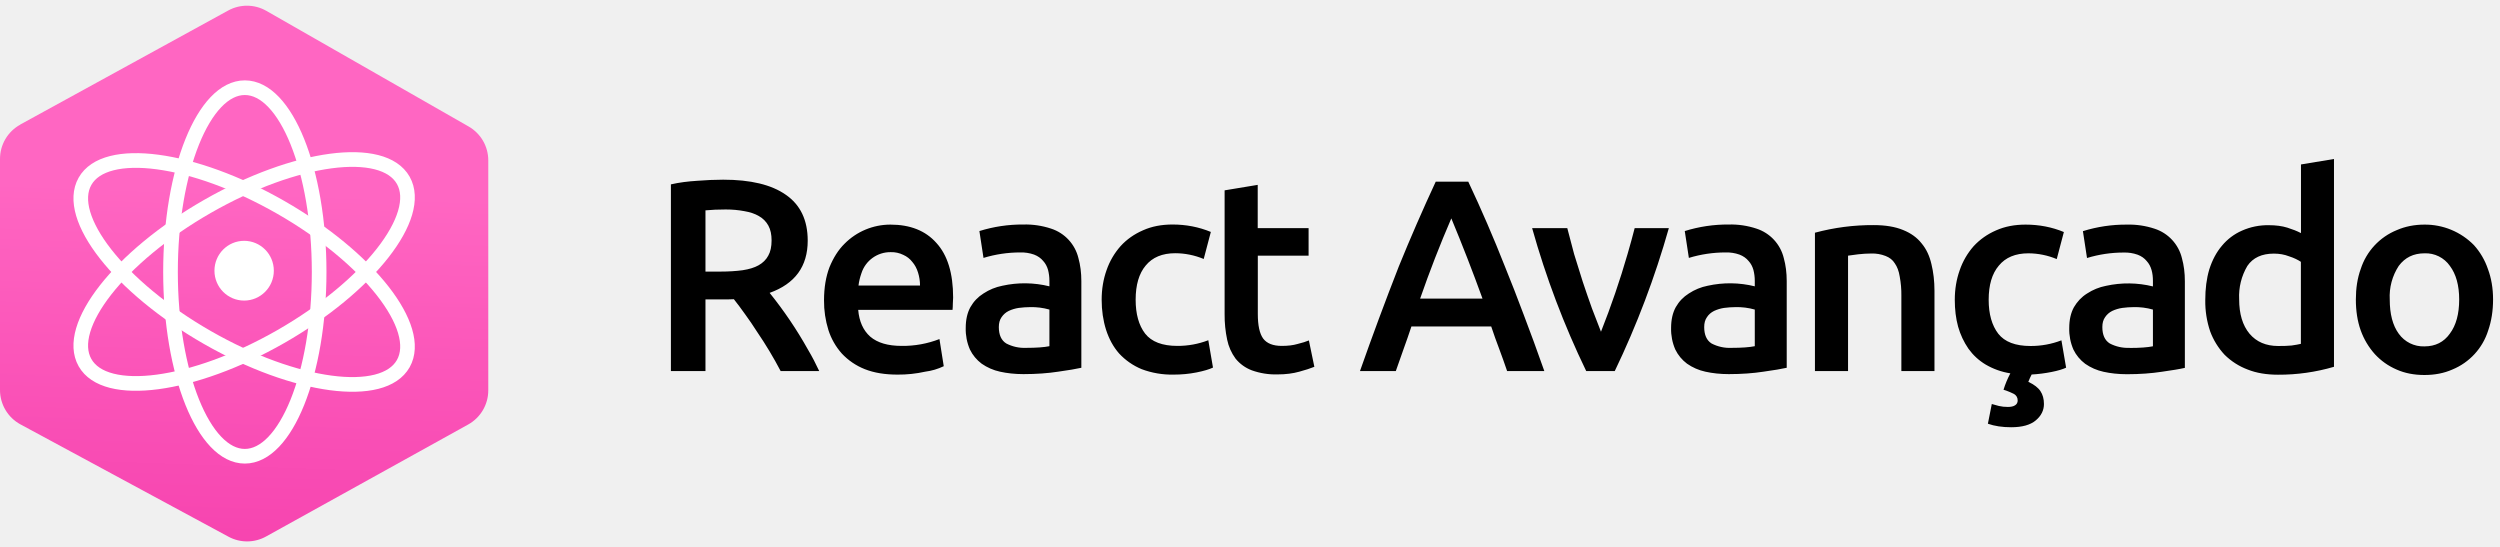
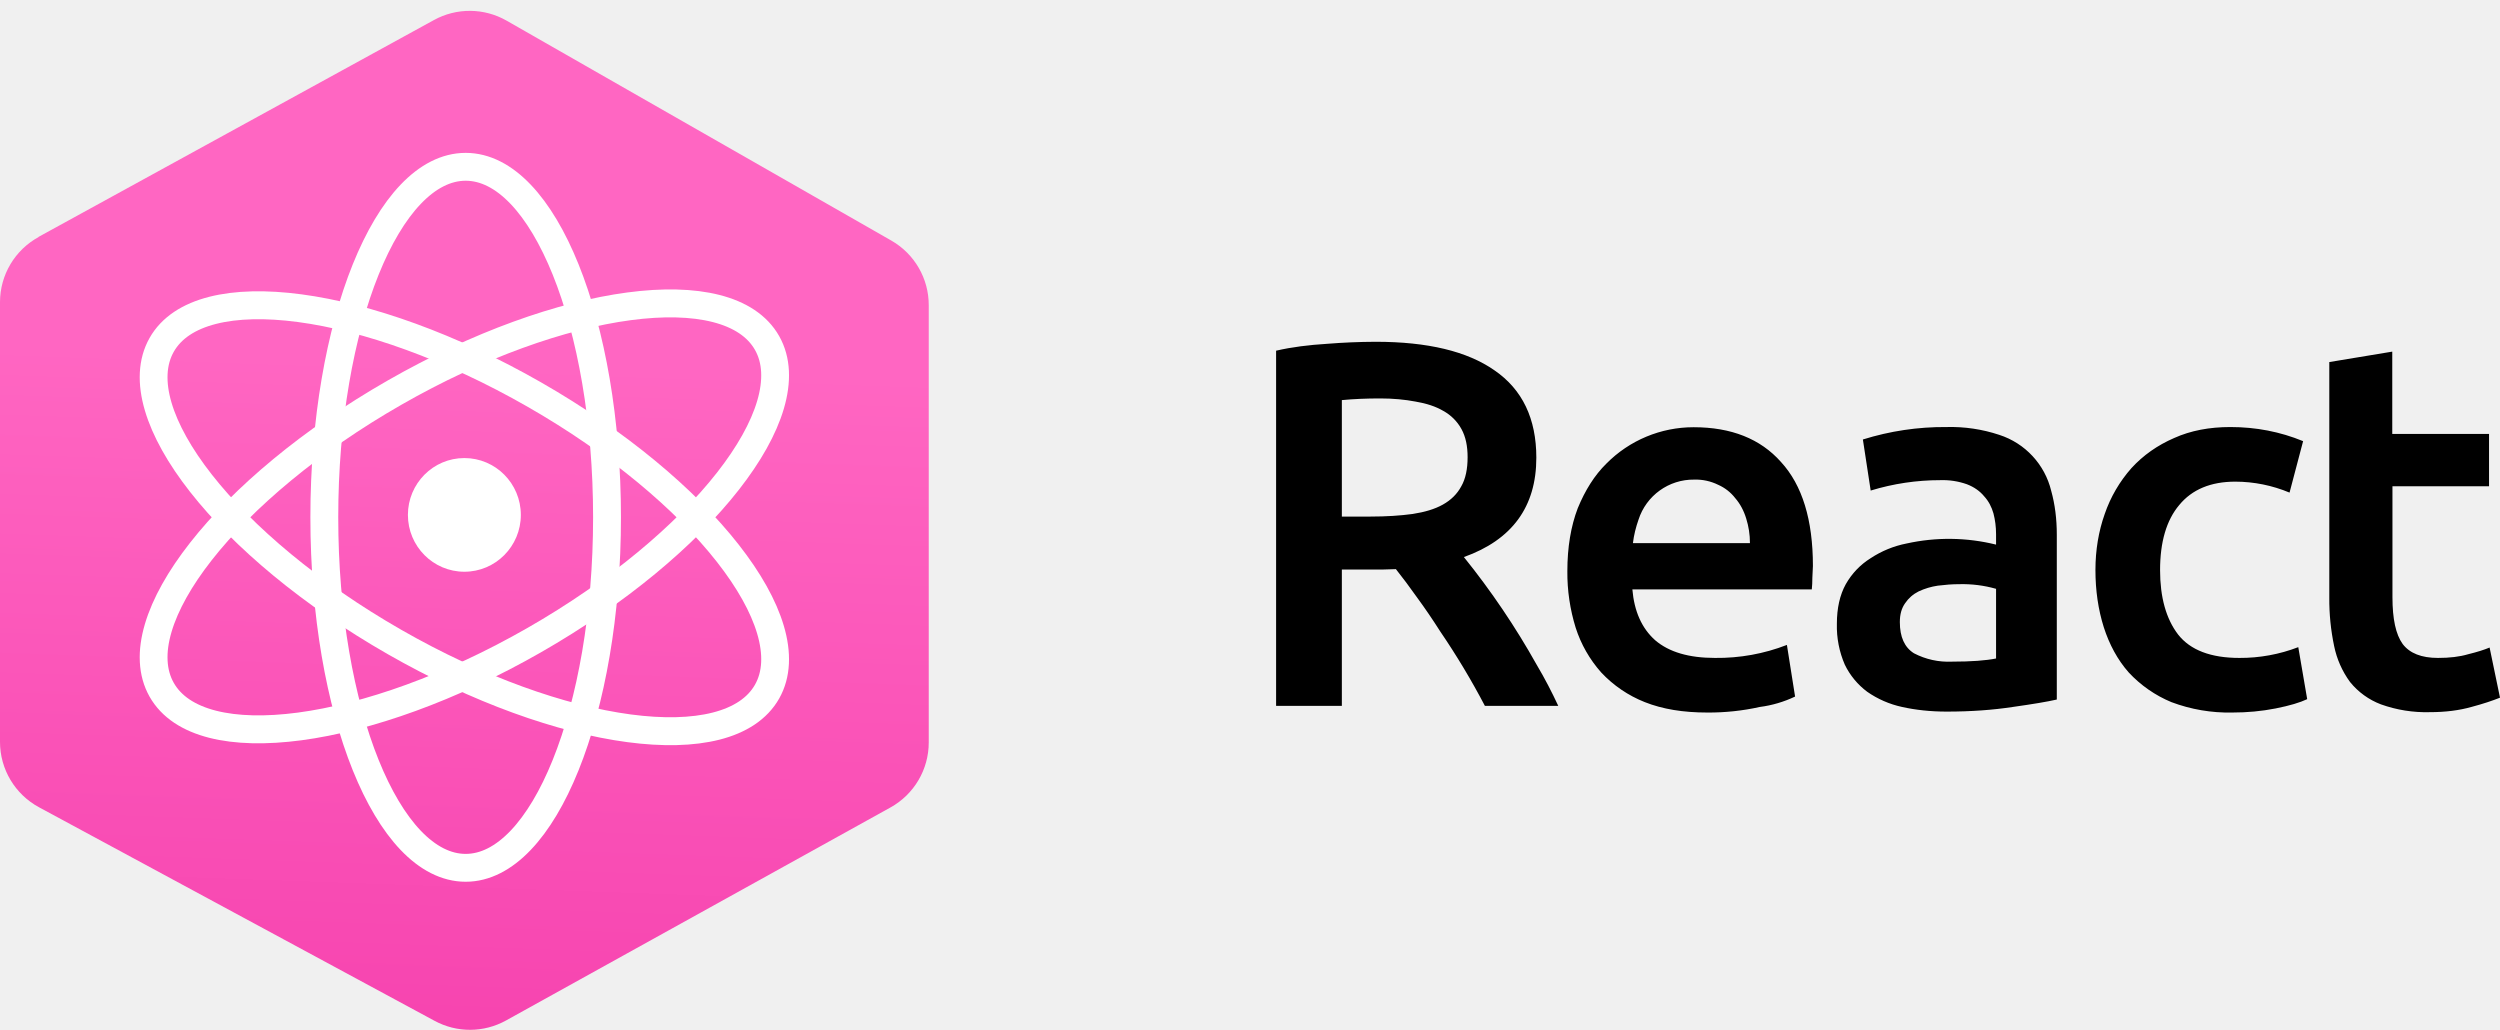
- <svg xmlns="http://www.w3.org/2000/svg" fill="none" viewBox="0 0 256 56">
-   <path d="M2.08 12.75L23.36 1.08a4 4 0 013.91.03L48 12.96A4 4 0 0150 16.43v23.54a4 4 0 01-2.06 3.5l-20.7 11.47a4 4 0 01-3.84.02L2.1 43.46A4 4 0 010 39.94V16.26a4 4 0 012.08-3.5z" fill="url(#paint0_linear)" />
-   <ellipse rx="7.65" ry="18.78" transform="matrix(-.49197 .87061 .8678 .49693 25 27.9)" stroke="#fff" stroke-width="1.5" />
-   <ellipse rx="7.65" ry="18.78" transform="matrix(-.49197 -.87061 .8678 -.49693 25 27.8)" stroke="#fff" stroke-width="1.5" />
-   <ellipse cx="25.07" cy="27.85" rx="7.61" ry="18.87" transform="rotate(180 25.07 27.85)" stroke="#fff" stroke-width="1.5" />
-   <ellipse cx="25.01" cy="27.73" rx="3.06" ry="3.04" transform="rotate(-90 25 27.73)" fill="#fff" />
-   <path d="M74.06 18.4c2.8 0 4.93.51 6.4 1.54 1.5 1.03 2.25 2.6 2.25 4.7 0 2.64-1.3 4.42-3.9 5.35a41.65 41.65 0 013.92 5.8c.44.74.82 1.48 1.16 2.21h-3.95a40.42 40.42 0 00-2.4-4c-.42-.66-.83-1.26-1.24-1.82-.41-.58-.8-1.1-1.15-1.54l-.67.02h-2.24V38H68.7V18.88c.86-.2 1.77-.31 2.74-.37a34.3 34.3 0 012.6-.11zm.25 3.05c-.75 0-1.44.03-2.07.09v6.27h1.54c.86 0 1.61-.05 2.27-.14.65-.1 1.19-.26 1.62-.5.45-.25.78-.58 1-.99.23-.4.34-.93.34-1.56 0-.6-.1-1.1-.33-1.52a2.47 2.47 0 00-.98-.98c-.41-.24-.9-.4-1.49-.5-.58-.11-1.21-.17-1.9-.17zm10.07 9.3c0-1.29.19-2.42.56-3.39.4-.97.9-1.77 1.54-2.4a6.6 6.6 0 014.7-1.96c2.02 0 3.59.62 4.7 1.87 1.15 1.25 1.72 3.12 1.72 5.6l-.03.64c0 .23-.01.43-.03.62h-9.66c.1 1.17.5 2.09 1.23 2.74.75.64 1.82.95 3.22.95a10.35 10.35 0 003.87-.7l.44 2.78a6.26 6.26 0 01-1.9.56 12.6 12.6 0 01-2.83.3c-1.29 0-2.4-.18-3.36-.56a6.48 6.48 0 01-2.35-1.6 6.7 6.7 0 01-1.37-2.4 9.97 9.97 0 01-.45-3.05zm9.83-1.51c0-.47-.07-.9-.2-1.32-.13-.43-.33-.8-.59-1.1a2.37 2.37 0 00-.92-.72 2.73 2.73 0 00-1.29-.28 3.11 3.11 0 00-3 2.16c-.14.4-.25.83-.3 1.26h6.3zm10.87 6.38c1.05 0 1.84-.06 2.38-.17V31.7a6.63 6.63 0 00-1.99-.25c-.37 0-.75.03-1.15.08a3.7 3.7 0 00-1.03.31c-.3.15-.54.36-.73.64-.19.27-.28.6-.28 1.01 0 .8.25 1.36.76 1.68a4 4 0 002.04.45zm-.28-12.63a8.3 8.3 0 012.83.42 4.21 4.21 0 012.8 3.02c.2.72.3 1.5.3 2.36v8.87c-.52.12-1.31.25-2.37.4-1.05.16-2.23.25-3.56.25-.88 0-1.68-.09-2.4-.25a5.2 5.2 0 01-1.88-.82 4 4 0 01-1.2-1.45 5.2 5.2 0 01-.43-2.21c0-.84.16-1.55.48-2.13.33-.58.78-1.05 1.34-1.4a5.4 5.4 0 011.93-.79 10.55 10.55 0 014.82.06v-.56c0-.4-.05-.77-.14-1.12-.1-.35-.26-.66-.5-.92-.23-.28-.54-.5-.93-.65a3.89 3.89 0 00-1.43-.22 12.8 12.8 0 00-3.75.56l-.42-2.75a14.7 14.7 0 014.5-.67zm8.01 7.7c0-1.08.17-2.09.5-3.02a7.3 7.3 0 011.44-2.47c.63-.69 1.4-1.23 2.3-1.62.89-.4 1.9-.59 3.02-.59 1.38 0 2.68.25 3.92.76l-.73 2.77a7.6 7.6 0 00-2.92-.59c-1.32 0-2.33.42-3.02 1.26-.69.82-1.03 1.99-1.03 3.5 0 1.46.32 2.62.97 3.47.66.84 1.76 1.26 3.3 1.26a8.7 8.7 0 003.17-.58l.48 2.8c-.38.18-.94.35-1.7.5-.76.15-1.53.22-2.33.22a8.79 8.79 0 01-3.28-.56 6.58 6.58 0 01-2.3-1.6c-.6-.68-1.04-1.5-1.34-2.43-.3-.95-.45-1.98-.45-3.08zm12.6-11.2l3.38-.56v4.43H134v2.82h-5.2v5.97c0 1.17.18 2.01.55 2.52.38.5 1.01.75 1.9.75.62 0 1.16-.06 1.63-.2.49-.12.87-.24 1.15-.36l.56 2.7c-.4.16-.9.33-1.54.5-.64.18-1.38.28-2.24.28a7.2 7.2 0 01-2.63-.42 3.92 3.92 0 01-1.66-1.2 4.94 4.94 0 01-.86-1.94 12.2 12.2 0 01-.26-2.6V19.49zM154.33 38c-.26-.77-.53-1.52-.81-2.27-.28-.74-.56-1.51-.82-2.3h-8.17a83.8 83.8 0 01-.81 2.33l-.79 2.24h-3.67a333.28 333.28 0 013.98-10.72 195.8 195.8 0 013.78-8.68h3.33a144.25 144.25 0 013.75 8.68c.64 1.56 1.28 3.23 1.94 4.98.67 1.75 1.37 3.67 2.1 5.74h-3.81zm-5.71-15.65a120.1 120.1 0 00-3.2 8.23h6.39a187.52 187.52 0 00-3.2-8.23zM162.43 38a88.45 88.45 0 01-5.54-14.64h3.6l.7 2.66.88 2.82c.31.94.63 1.85.95 2.75l.92 2.38a87.54 87.54 0 002.72-7.95c.28-.96.52-1.84.73-2.66h3.5A91.1 91.1 0 01165.35 38h-2.92zm14.88-2.38c1.04 0 1.84-.06 2.38-.17V31.7a6.63 6.63 0 00-1.99-.25c-.37 0-.75.03-1.15.08a3.7 3.7 0 00-1.03.31c-.3.15-.55.36-.73.64-.19.27-.28.6-.28 1.01 0 .8.25 1.36.75 1.68a4 4 0 002.05.45zm-.28-12.63a8.3 8.3 0 012.83.42 4.21 4.21 0 012.8 3.02c.2.72.3 1.5.3 2.36v8.87c-.52.12-1.31.25-2.38.4-1.04.16-2.23.25-3.55.25-.88 0-1.68-.09-2.4-.25a5.2 5.2 0 01-1.88-.82 4 4 0 01-1.2-1.45 5.2 5.2 0 01-.43-2.21c0-.84.16-1.55.48-2.13.33-.58.78-1.05 1.34-1.4a5.4 5.4 0 011.93-.79 10.55 10.55 0 014.82.06v-.56c0-.4-.05-.77-.14-1.12-.1-.35-.26-.66-.5-.92-.23-.28-.54-.5-.93-.65a3.89 3.89 0 00-1.43-.22 12.8 12.8 0 00-3.75.56l-.42-2.75a14.7 14.7 0 014.5-.67zm8.82.84a22.64 22.64 0 016.02-.78c1.2 0 2.2.17 3 .5.8.32 1.44.78 1.9 1.37.49.58.82 1.3 1.01 2.13.2.82.31 1.73.31 2.72V38h-3.39v-7.7a10 10 0 00-.17-1.99c-.09-.56-.26-1-.5-1.34-.22-.36-.54-.6-.95-.76a3.7 3.7 0 00-1.46-.25c-.43 0-.88.03-1.34.08l-1.04.14V38h-3.39V23.83zM207.7 39.1c.6.28 1.01.6 1.24.95.24.36.36.8.36 1.32 0 .65-.28 1.21-.84 1.68-.56.47-1.4.7-2.52.7-.9 0-1.7-.12-2.38-.36l.4-2.02.72.2c.3.07.6.1.92.1.32 0 .56-.05.73-.16a.55.55 0 00.28-.5c0-.3-.13-.53-.4-.68a7.14 7.14 0 00-.77-.33l-.28-.09a9.54 9.54 0 01.7-1.68 7.19 7.19 0 01-2.53-.9 5.87 5.87 0 01-1.76-1.62 7.66 7.66 0 01-1.06-2.26c-.23-.84-.34-1.76-.34-2.75 0-1.08.17-2.09.5-3.02a7.3 7.3 0 011.43-2.47c.64-.69 1.4-1.23 2.3-1.62.9-.4 1.9-.59 3.02-.59 1.38 0 2.7.25 3.92.76l-.73 2.77a7.6 7.6 0 00-2.9-.59c-1.33 0-2.34.42-3.03 1.26-.7.82-1.04 1.99-1.04 3.5 0 1.46.33 2.62.98 3.47.66.84 1.76 1.26 3.3 1.26a8.7 8.7 0 003.17-.58l.48 2.8c-.34.16-.83.31-1.49.44-.65.13-1.33.22-2.04.26a7.65 7.65 0 00-.34.75zm10.38-3.47c1.05 0 1.84-.06 2.38-.17V31.7a6.63 6.63 0 00-1.99-.25c-.37 0-.75.03-1.14.08a3.7 3.7 0 00-1.04.31c-.3.15-.54.36-.73.64-.19.27-.28.6-.28 1.01 0 .8.25 1.36.76 1.68a4 4 0 002.04.45zm-.28-12.63a8.3 8.3 0 012.83.42 4.21 4.21 0 012.8 3.02c.2.72.3 1.5.3 2.36v8.87c-.51.12-1.3.25-2.37.4-1.05.16-2.23.25-3.56.25-.88 0-1.68-.09-2.4-.25a5.2 5.2 0 01-1.88-.82 4 4 0 01-1.2-1.45 5.2 5.2 0 01-.43-2.21c0-.84.16-1.55.48-2.13.34-.58.78-1.05 1.34-1.4a5.4 5.4 0 011.94-.79 10.55 10.55 0 014.81.06v-.56c0-.4-.04-.77-.14-1.12-.1-.35-.26-.66-.5-.92-.23-.28-.53-.5-.93-.65a3.89 3.89 0 00-1.42-.22 12.8 12.8 0 00-3.76.56l-.42-2.75a14.7 14.7 0 014.5-.67zm11.49 7.65c0 1.49.35 2.67 1.06 3.52.71.84 1.69 1.26 2.94 1.26.54 0 1-.01 1.37-.05.4-.06.71-.11.95-.17v-8.4c-.3-.2-.7-.4-1.2-.56-.49-.19-1-.28-1.57-.28-1.23 0-2.14.42-2.71 1.26a6.09 6.09 0 00-.84 3.42zm9.71 6.91a20.01 20.01 0 01-5.74.81c-1.16 0-2.2-.17-3.1-.53a6.7 6.7 0 01-2.36-1.51 7.15 7.15 0 01-1.48-2.4 9.54 9.54 0 01-.5-3.2c0-1.16.13-2.2.41-3.14.3-.95.73-1.76 1.3-2.43a5.54 5.54 0 012.04-1.54 6.5 6.5 0 012.77-.56c.7 0 1.33.08 1.88.25.54.17 1 .35 1.4.56v-7.03l3.38-.56v21.28zm16.29-6.89c0 1.16-.17 2.22-.5 3.17a6.38 6.38 0 01-3.67 4c-.86.38-1.81.56-2.86.56-1.04 0-2-.18-2.85-.56-.86-.37-1.6-.9-2.22-1.57a7.36 7.36 0 01-1.45-2.43c-.34-.95-.5-2-.5-3.17 0-1.15.16-2.2.5-3.13a6.42 6.42 0 013.7-3.98c.85-.37 1.8-.56 2.82-.56a7.01 7.01 0 015.07 2.1 7 7 0 011.43 2.44c.35.93.53 1.98.53 3.13zm-3.47 0c0-1.45-.32-2.6-.95-3.44a3.02 3.02 0 00-2.6-1.29c-1.13 0-2 .43-2.64 1.29a5.71 5.71 0 00-.92 3.44c0 1.48.3 2.65.92 3.5a3.1 3.1 0 002.63 1.3c1.12 0 1.99-.44 2.6-1.3.64-.85.96-2.02.96-3.5z" fill="#000000" />
+ <svg xmlns="http://www.w3.org/2000/svg" viewBox="0 0 134.59 55.441" fill="none">
  <defs>
    <linearGradient id="paint0_linear" x1="24" y1="76" x2="26" y2="19.5" gradientUnits="userSpaceOnUse">
      <stop stop-color="#F231A5" />
      <stop offset="1" stop-color="#FF66C2" />
    </linearGradient>
  </defs>
+   <path d="M2.08 12.75L23.36 1.08a4 4 0 013.91.03L48 12.96A4 4 0 0150 16.43v23.54a4 4 0 01-2.06 3.5l-20.7 11.47a4 4 0 01-3.84.02L2.1 43.46A4 4 0 010 39.94V16.26a4 4 0 012.08-3.5z" fill="url(#paint0_linear)" transform="matrix(1, 0, 0, 1, -3.552713678800501e-15, 0)" />
+   <ellipse rx="7.65" ry="18.78" transform="matrix(-0.49197, 0.87061, 0.8678001, 0.49693, 25, 27.9)" stroke="#fff" stroke-width="1.5" />
+   <ellipse rx="7.65" ry="18.78" transform="matrix(-0.49197, -0.87061, 0.8678001, -0.49693, 25, 27.8)" stroke="#fff" stroke-width="1.5" />
+   <ellipse cx="25.07" cy="27.85" rx="7.61" ry="18.87" transform="matrix(-1, 0, 0, -1, 50.14, 55.7)" stroke="#fff" stroke-width="1.5" />
+   <ellipse cx="25.01" cy="27.73" rx="3.06" ry="3.04" transform="matrix(0, -1, 1, 0, -2.73, 52.73)" fill="#fff" />
+   <path d="M 74.06 18.4 C 76.86 18.4 78.99 18.91 80.46 19.94 C 81.96 20.97 82.71 22.54 82.71 24.64 C 82.71 27.28 81.41 29.06 78.81 29.99 C 80.277 31.81 81.588 33.75 82.73 35.79 C 83.17 36.53 83.55 37.27 83.89 38 L 79.94 38 C 79.218 36.622 78.416 35.286 77.54 34 C 77.12 33.34 76.71 32.74 76.3 32.18 C 75.89 31.6 75.5 31.08 75.15 30.64 L 74.48 30.66 L 72.24 30.66 L 72.24 38 L 68.7 38 L 68.7 18.88 C 69.56 18.68 70.47 18.57 71.44 18.51 C 72.305 18.44 73.172 18.404 74.04 18.4 L 74.06 18.4 Z M 74.31 21.45 C 73.56 21.45 72.87 21.48 72.24 21.54 L 72.24 27.81 L 73.78 27.81 C 74.64 27.81 75.39 27.76 76.05 27.67 C 76.7 27.57 77.24 27.41 77.67 27.17 C 78.12 26.92 78.45 26.59 78.67 26.18 C 78.9 25.78 79.01 25.25 79.01 24.62 C 79.01 24.02 78.91 23.52 78.68 23.1 C 78.454 22.687 78.113 22.346 77.7 22.12 C 77.29 21.88 76.8 21.72 76.21 21.62 C 75.63 21.51 75 21.45 74.31 21.45 L 74.31 21.45 Z M 84.38 30.75 C 84.38 29.46 84.57 28.33 84.94 27.36 C 85.34 26.39 85.84 25.59 86.48 24.96 C 87.721 23.704 89.414 22.998 91.18 23 C 93.2 23 94.77 23.62 95.88 24.87 C 97.03 26.12 97.6 27.99 97.6 30.47 L 97.57 31.11 C 97.57 31.34 97.56 31.54 97.54 31.73 L 87.88 31.73 C 87.98 32.9 88.38 33.82 89.11 34.47 C 89.86 35.11 90.93 35.42 92.33 35.42 C 93.653 35.436 94.967 35.199 96.2 34.72 L 96.64 37.5 C 96.04 37.786 95.399 37.975 94.74 38.06 C 93.811 38.267 92.862 38.367 91.91 38.36 C 90.62 38.36 89.51 38.18 88.55 37.8 C 87.658 37.447 86.855 36.901 86.2 36.2 C 85.582 35.504 85.115 34.687 84.83 33.8 C 84.523 32.813 84.371 31.784 84.38 30.75 L 84.38 30.75 Z M 94.21 29.24 C 94.21 28.77 94.14 28.34 94.01 27.92 C 93.88 27.49 93.68 27.12 93.42 26.82 C 93.178 26.507 92.862 26.259 92.5 26.1 C 92.099 25.903 91.656 25.806 91.21 25.82 C 89.844 25.803 88.627 26.679 88.21 27.98 C 88.07 28.38 87.96 28.81 87.91 29.24 L 94.21 29.24 L 94.21 29.24 Z M 105.08 35.62 C 106.13 35.62 106.92 35.56 107.46 35.45 L 107.46 31.7 C 106.813 31.516 106.142 31.432 105.47 31.45 C 105.1 31.45 104.72 31.48 104.32 31.53 C 103.963 31.583 103.616 31.687 103.29 31.84 C 102.99 31.99 102.75 32.2 102.56 32.48 C 102.37 32.75 102.28 33.08 102.28 33.49 C 102.28 34.29 102.53 34.85 103.04 35.17 C 103.668 35.498 104.372 35.653 105.08 35.62 Z M 104.8 22.99 C 105.761 22.965 106.718 23.107 107.63 23.41 C 109.026 23.86 110.086 25.004 110.43 26.43 C 110.63 27.15 110.73 27.93 110.73 28.79 L 110.73 37.66 C 110.21 37.78 109.42 37.91 108.36 38.06 C 107.31 38.22 106.13 38.31 104.8 38.31 C 103.92 38.31 103.12 38.22 102.4 38.06 C 101.725 37.914 101.086 37.635 100.52 37.24 C 100.01 36.859 99.599 36.362 99.32 35.79 C 99.017 35.094 98.87 34.339 98.89 33.58 C 98.89 32.74 99.05 32.03 99.37 31.45 C 99.7 30.87 100.15 30.4 100.71 30.05 C 101.296 29.664 101.951 29.395 102.64 29.26 C 104.23 28.908 105.879 28.928 107.46 29.32 L 107.46 28.76 C 107.46 28.36 107.41 27.99 107.32 27.64 C 107.22 27.29 107.06 26.98 106.82 26.72 C 106.59 26.44 106.28 26.22 105.89 26.07 C 105.431 25.908 104.946 25.833 104.46 25.85 C 103.189 25.849 101.925 26.038 100.71 26.41 L 100.29 23.66 C 101.746 23.204 103.264 22.978 104.79 22.99 L 104.8 22.99 Z M 112.81 30.69 C 112.81 29.61 112.98 28.6 113.31 27.67 C 113.622 26.76 114.112 25.92 114.75 25.2 C 115.38 24.51 116.15 23.97 117.05 23.58 C 117.94 23.18 118.95 22.99 120.07 22.99 C 121.45 22.99 122.75 23.24 123.99 23.75 L 123.26 26.52 C 122.335 26.133 121.343 25.932 120.34 25.93 C 119.02 25.93 118.01 26.35 117.32 27.19 C 116.63 28.01 116.29 29.18 116.29 30.69 C 116.29 32.15 116.61 33.31 117.26 34.16 C 117.92 35 119.02 35.42 120.56 35.42 C 121.644 35.426 122.719 35.229 123.73 34.84 L 124.21 37.64 C 123.83 37.82 123.27 37.99 122.51 38.14 C 121.75 38.29 120.98 38.36 120.18 38.36 C 119.061 38.384 117.948 38.194 116.9 37.8 C 116.027 37.438 115.243 36.892 114.6 36.2 C 114 35.52 113.56 34.7 113.26 33.77 C 112.96 32.82 112.81 31.79 112.81 30.69 L 112.81 30.69 Z M 125.41 19.49 L 128.79 18.93 L 128.79 23.36 L 134 23.36 L 134 26.18 L 128.8 26.18 L 128.8 32.15 C 128.8 33.32 128.98 34.16 129.35 34.67 C 129.73 35.17 130.36 35.42 131.25 35.42 C 131.87 35.42 132.41 35.36 132.88 35.22 C 133.37 35.1 133.75 34.98 134.03 34.86 L 134.59 37.56 C 134.19 37.72 133.69 37.89 133.05 38.06 C 132.41 38.24 131.67 38.34 130.81 38.34 C 129.915 38.365 129.023 38.222 128.18 37.92 C 127.53 37.674 126.957 37.26 126.52 36.72 C 126.096 36.143 125.803 35.481 125.66 34.78 C 125.481 33.925 125.393 33.053 125.4 32.18 L 125.4 19.49 L 125.41 19.49 Z" fill="#000000" transform="matrix(1, 0, 0, 1, -3.552713678800501e-15, 0)" />
</svg>
